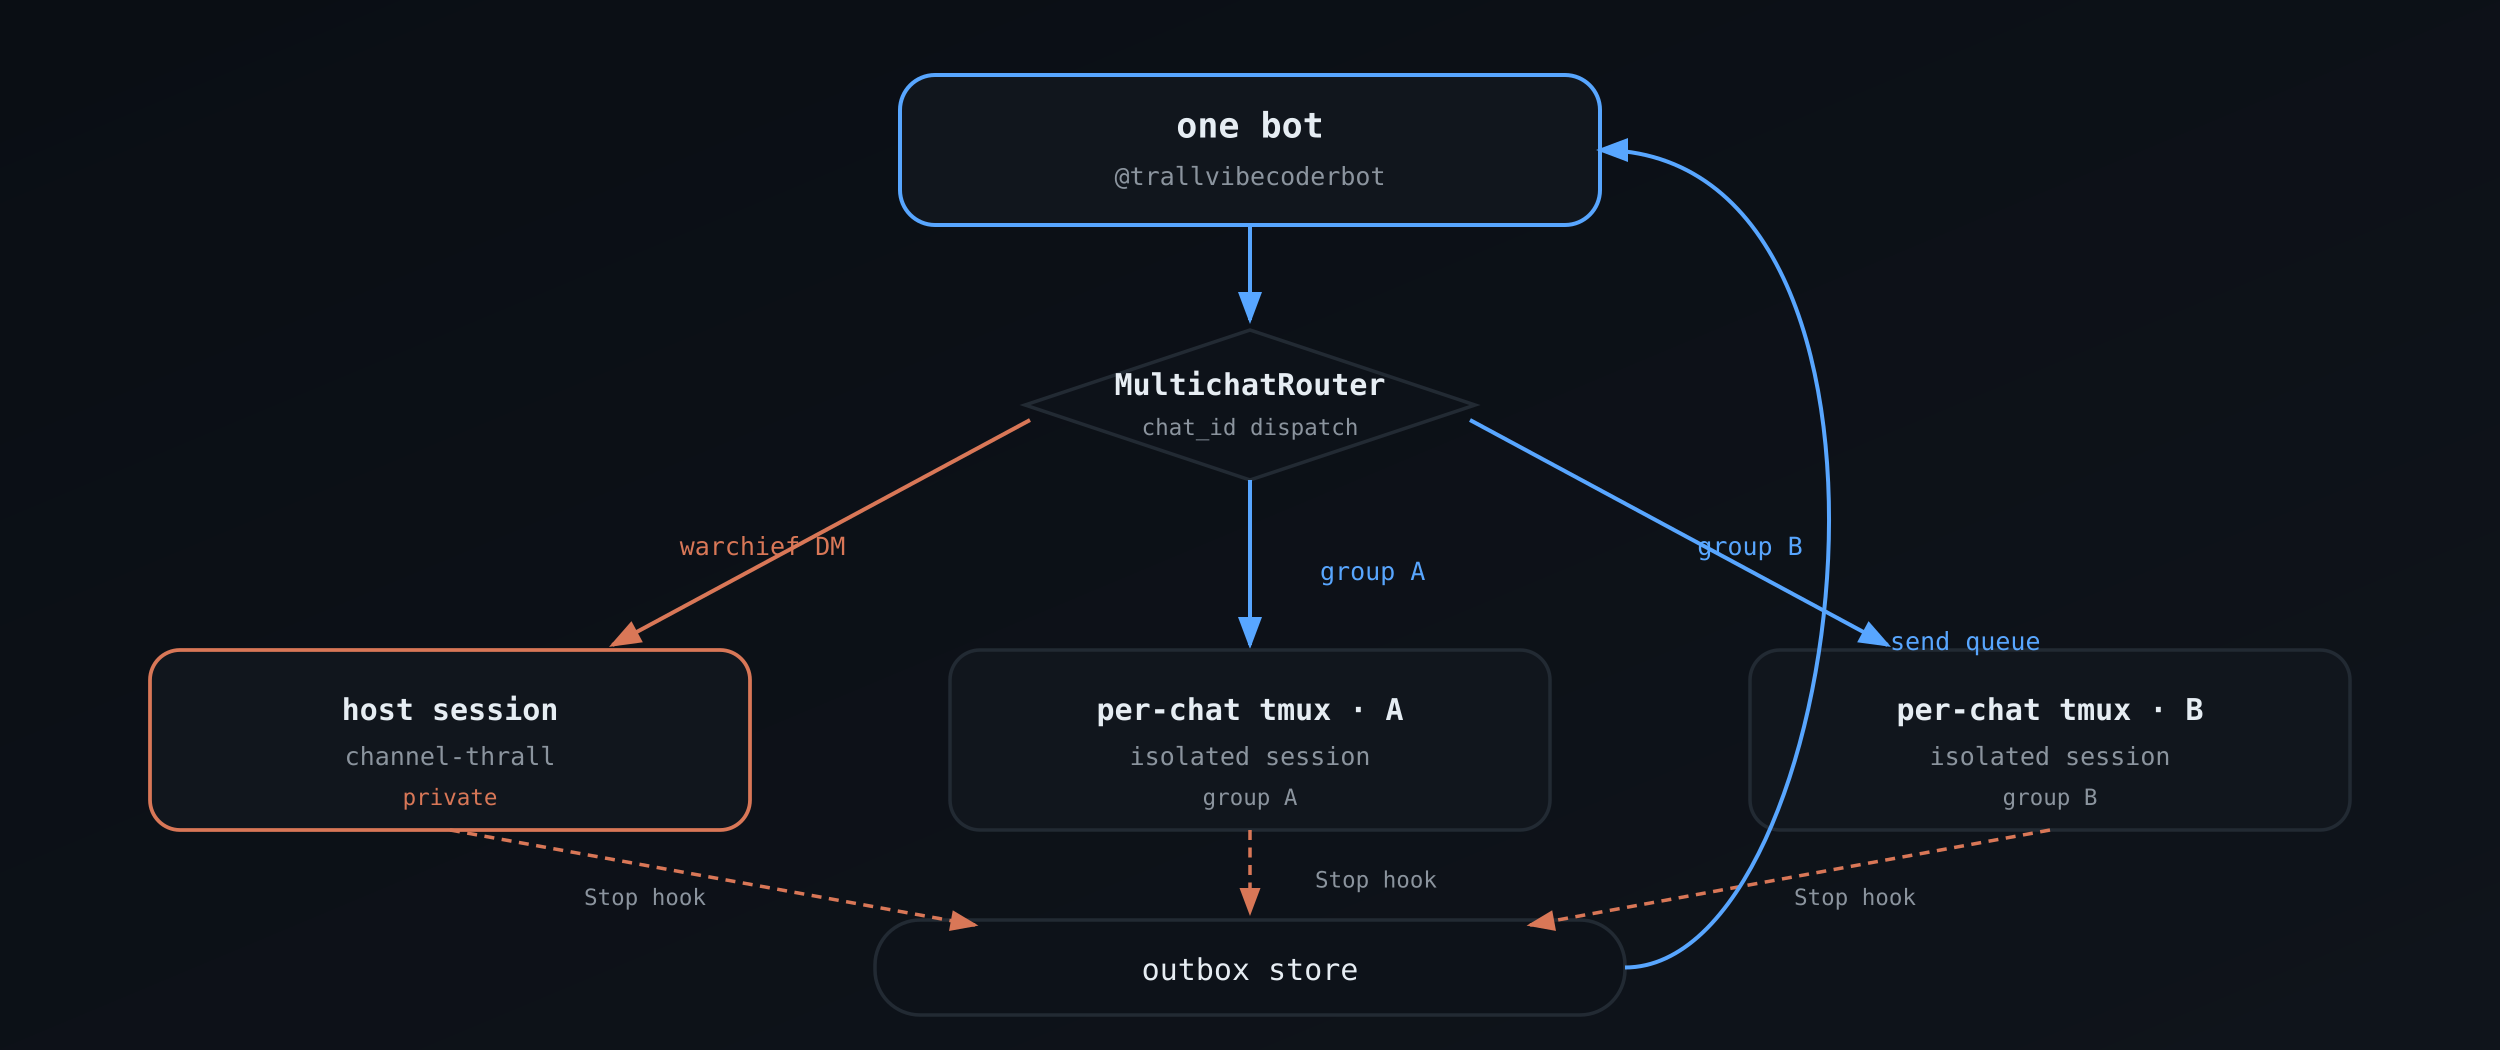
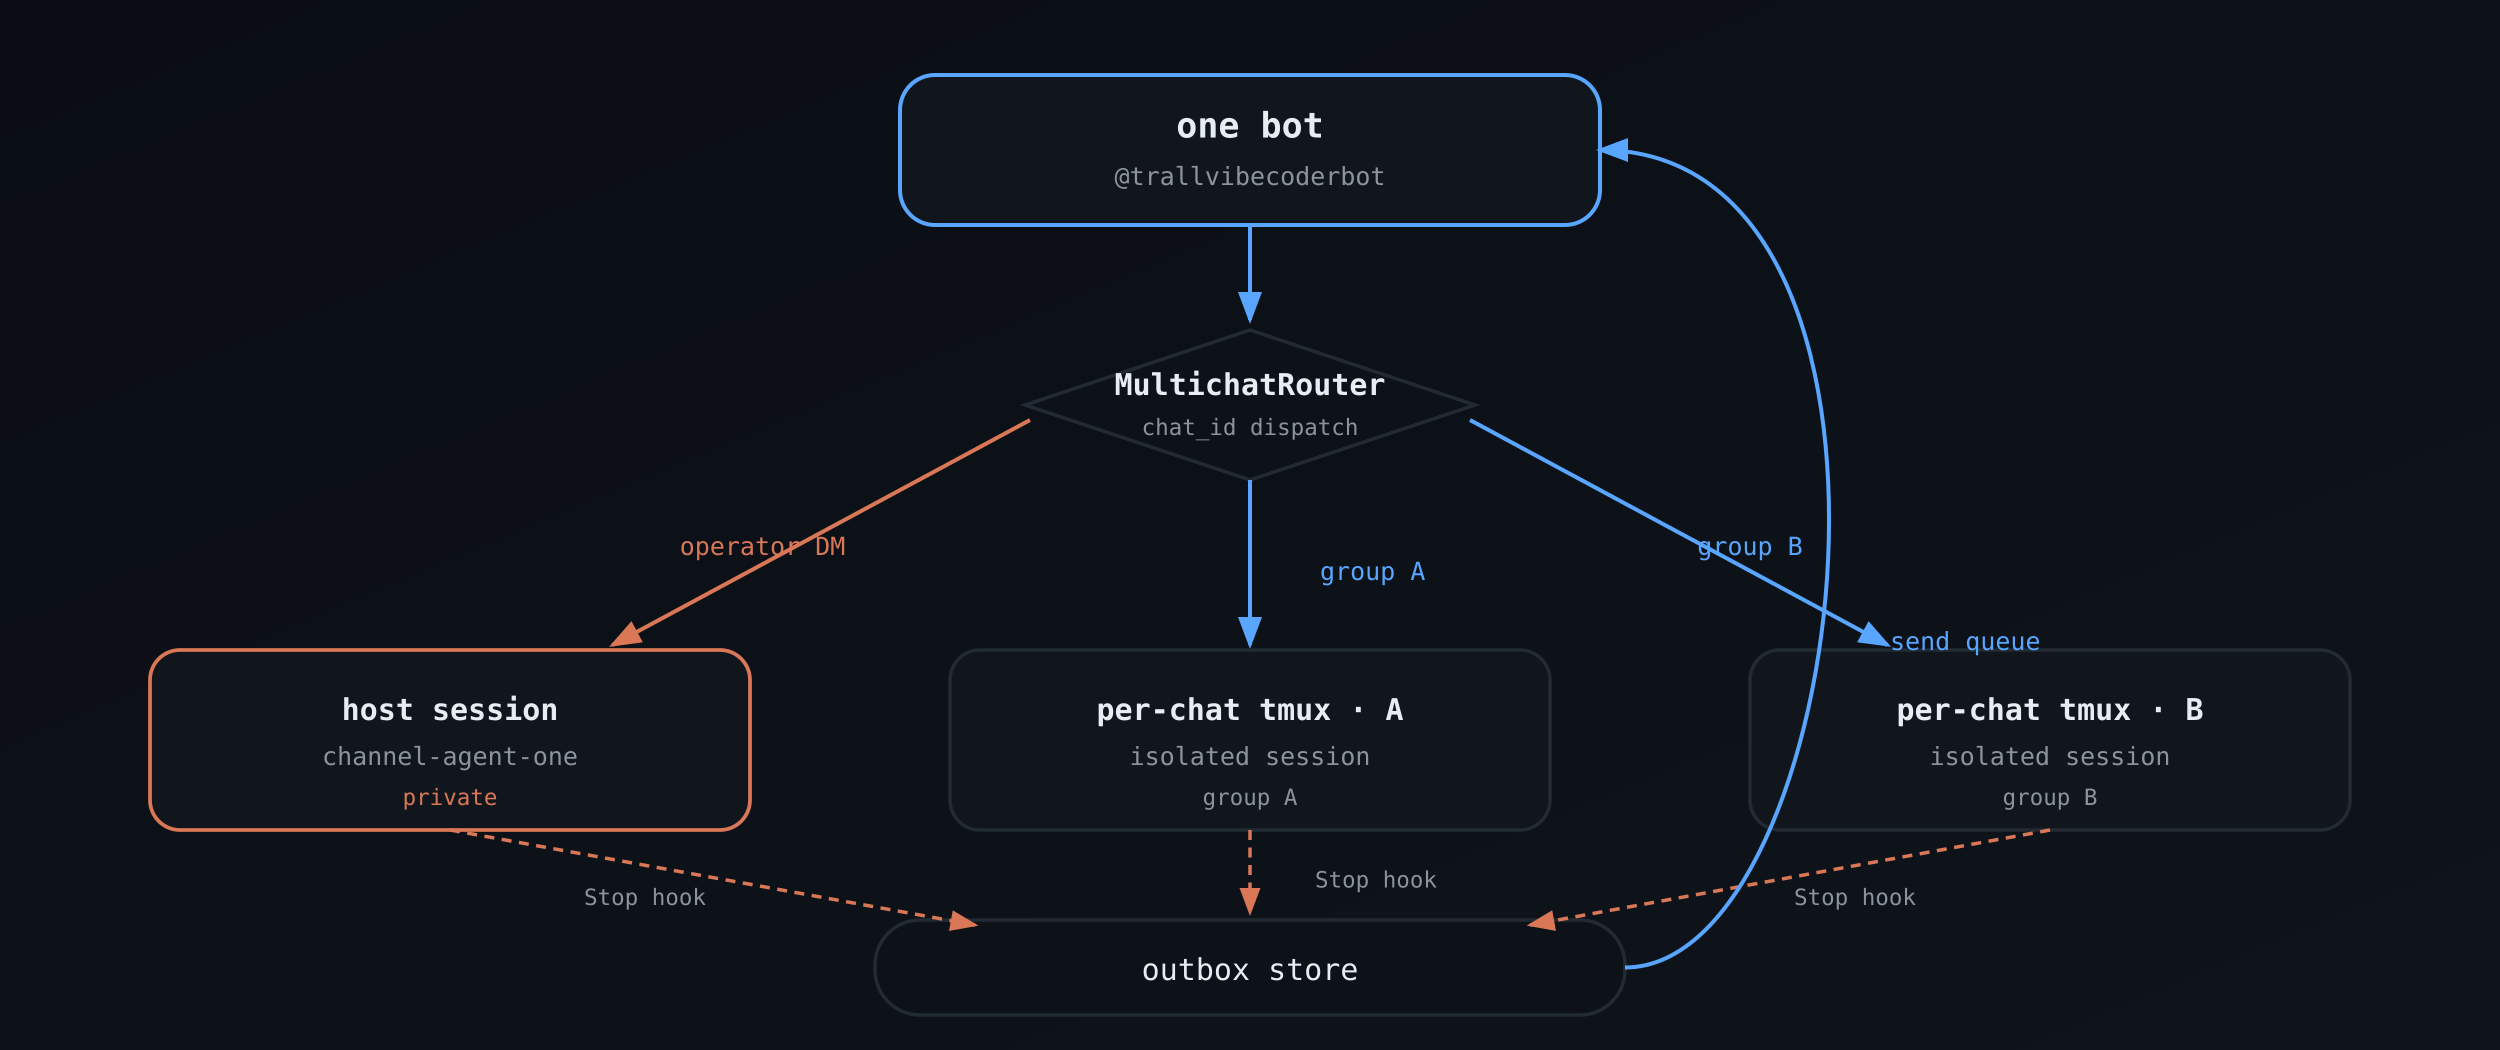
<svg xmlns="http://www.w3.org/2000/svg" viewBox="0 0 1000 420" width="100%" height="auto">
  <defs>
    <linearGradient id="bg-grad-mc" x1="0" y1="0" x2="1" y2="1">
      <stop offset="0%" stop-color="#0a0e14" />
      <stop offset="100%" stop-color="#0f141b" />
    </linearGradient>
    <marker id="arrow-blue-mc" markerWidth="8" markerHeight="8" refX="7" refY="3" orient="auto">
      <path d="M0,0 L0,6 L8,3 z" fill="#58a6ff" />
    </marker>
    <marker id="arrow-terra-mc" markerWidth="8" markerHeight="8" refX="7" refY="3" orient="auto">
      <path d="M0,0 L0,6 L8,3 z" fill="#d97757" />
    </marker>
  </defs>
  <rect width="1000" height="420" fill="url(#bg-grad-mc)" />
  <rect x="360" y="30" width="280" height="60" rx="14" fill="#11161d" stroke="#58a6ff" stroke-width="1.6" />
  <text x="500" y="55" text-anchor="middle" font-family="ui-monospace,'JetBrains Mono','SF Mono',monospace" font-size="14" font-weight="600" fill="#e6edf3">one bot</text>
  <text x="500" y="74" text-anchor="middle" font-family="ui-monospace,'JetBrains Mono','SF Mono',monospace" font-size="10" fill="#8b949e">@trallvibecoderbot</text>
  <line x1="500" y1="90" x2="500" y2="128" stroke="#58a6ff" stroke-width="1.6" marker-end="url(#arrow-blue-mc)" />
  <polygon points="500,132 590,162 500,192 410,162" fill="#0d1219" stroke="#222a33" stroke-width="1.4" />
  <text x="500" y="158" text-anchor="middle" font-family="ui-monospace,'JetBrains Mono','SF Mono',monospace" font-size="12" font-weight="600" fill="#e6edf3">MultichatRouter</text>
  <text x="500" y="174" text-anchor="middle" font-family="ui-monospace,'JetBrains Mono','SF Mono',monospace" font-size="9" fill="#8b949e">chat_id dispatch</text>
  <line x1="412" y1="168" x2="245" y2="258" stroke="#d97757" stroke-width="1.6" marker-end="url(#arrow-terra-mc)" />
-   <text x="305" y="222" text-anchor="middle" font-family="ui-monospace,'JetBrains Mono','SF Mono',monospace" font-size="10" fill="#d97757">warchief DM</text>
+   <text x="305" y="222" text-anchor="middle" font-family="ui-monospace,'JetBrains Mono','SF Mono',monospace" font-size="10" fill="#d97757">operator DM</text>
  <line x1="500" y1="192" x2="500" y2="258" stroke="#58a6ff" stroke-width="1.6" marker-end="url(#arrow-blue-mc)" />
  <text x="528" y="232" text-anchor="start" font-family="ui-monospace,'JetBrains Mono','SF Mono',monospace" font-size="10" fill="#58a6ff">group A</text>
  <line x1="588" y1="168" x2="755" y2="258" stroke="#58a6ff" stroke-width="1.6" marker-end="url(#arrow-blue-mc)" />
  <text x="700" y="222" text-anchor="middle" font-family="ui-monospace,'JetBrains Mono','SF Mono',monospace" font-size="10" fill="#58a6ff">group B</text>
  <rect x="60" y="260" width="240" height="72" rx="12" fill="#11161d" stroke="#d97757" stroke-width="1.5" />
  <text x="180" y="288" text-anchor="middle" font-family="ui-monospace,'JetBrains Mono','SF Mono',monospace" font-size="12" font-weight="600" fill="#e6edf3">host session</text>
-   <text x="180" y="306" text-anchor="middle" font-family="ui-monospace,'JetBrains Mono','SF Mono',monospace" font-size="10" fill="#8b949e">channel-thrall</text>
+   <text x="180" y="306" text-anchor="middle" font-family="ui-monospace,'JetBrains Mono','SF Mono',monospace" font-size="10" fill="#8b949e">channel-agent-one</text>
  <text x="180" y="322" text-anchor="middle" font-family="ui-monospace,'JetBrains Mono','SF Mono',monospace" font-size="9" fill="#d97757">private</text>
  <rect x="380" y="260" width="240" height="72" rx="12" fill="#11161d" stroke="#222a33" stroke-width="1.4" />
  <text x="500" y="288" text-anchor="middle" font-family="ui-monospace,'JetBrains Mono','SF Mono',monospace" font-size="12" font-weight="600" fill="#e6edf3">per-chat tmux · A</text>
  <text x="500" y="306" text-anchor="middle" font-family="ui-monospace,'JetBrains Mono','SF Mono',monospace" font-size="10" fill="#8b949e">isolated session</text>
  <text x="500" y="322" text-anchor="middle" font-family="ui-monospace,'JetBrains Mono','SF Mono',monospace" font-size="9" fill="#8b949e">group A</text>
  <rect x="700" y="260" width="240" height="72" rx="12" fill="#11161d" stroke="#222a33" stroke-width="1.4" />
  <text x="820" y="288" text-anchor="middle" font-family="ui-monospace,'JetBrains Mono','SF Mono',monospace" font-size="12" font-weight="600" fill="#e6edf3">per-chat tmux · B</text>
  <text x="820" y="306" text-anchor="middle" font-family="ui-monospace,'JetBrains Mono','SF Mono',monospace" font-size="10" fill="#8b949e">isolated session</text>
  <text x="820" y="322" text-anchor="middle" font-family="ui-monospace,'JetBrains Mono','SF Mono',monospace" font-size="9" fill="#8b949e">group B</text>
  <rect x="350" y="368" width="300" height="38" rx="18" fill="#0d1219" stroke="#222a33" stroke-width="1.4" />
  <text x="500" y="392" text-anchor="middle" font-family="ui-monospace,'JetBrains Mono','SF Mono',monospace" font-size="12" fill="#e6edf3">outbox store</text>
  <line x1="180" y1="332" x2="390" y2="370" stroke="#d97757" stroke-width="1.4" stroke-dasharray="4 3" marker-end="url(#arrow-terra-mc)" />
  <text x="258" y="362" text-anchor="middle" font-family="ui-monospace,'JetBrains Mono','SF Mono',monospace" font-size="9" fill="#8b949e">Stop hook</text>
  <line x1="500" y1="332" x2="500" y2="365" stroke="#d97757" stroke-width="1.4" stroke-dasharray="4 3" marker-end="url(#arrow-terra-mc)" />
  <text x="526" y="355" text-anchor="start" font-family="ui-monospace,'JetBrains Mono','SF Mono',monospace" font-size="9" fill="#8b949e">Stop hook</text>
  <line x1="820" y1="332" x2="612" y2="370" stroke="#d97757" stroke-width="1.4" stroke-dasharray="4 3" marker-end="url(#arrow-terra-mc)" />
  <text x="742" y="362" text-anchor="middle" font-family="ui-monospace,'JetBrains Mono','SF Mono',monospace" font-size="9" fill="#8b949e">Stop hook</text>
  <path d="M 650,387 C 740,387 780,60 640,60" fill="none" stroke="#58a6ff" stroke-width="1.6" marker-end="url(#arrow-blue-mc)" />
  <text x="756" y="260" text-anchor="start" font-family="ui-monospace,'JetBrains Mono','SF Mono',monospace" font-size="10" fill="#58a6ff">send queue</text>
</svg>
